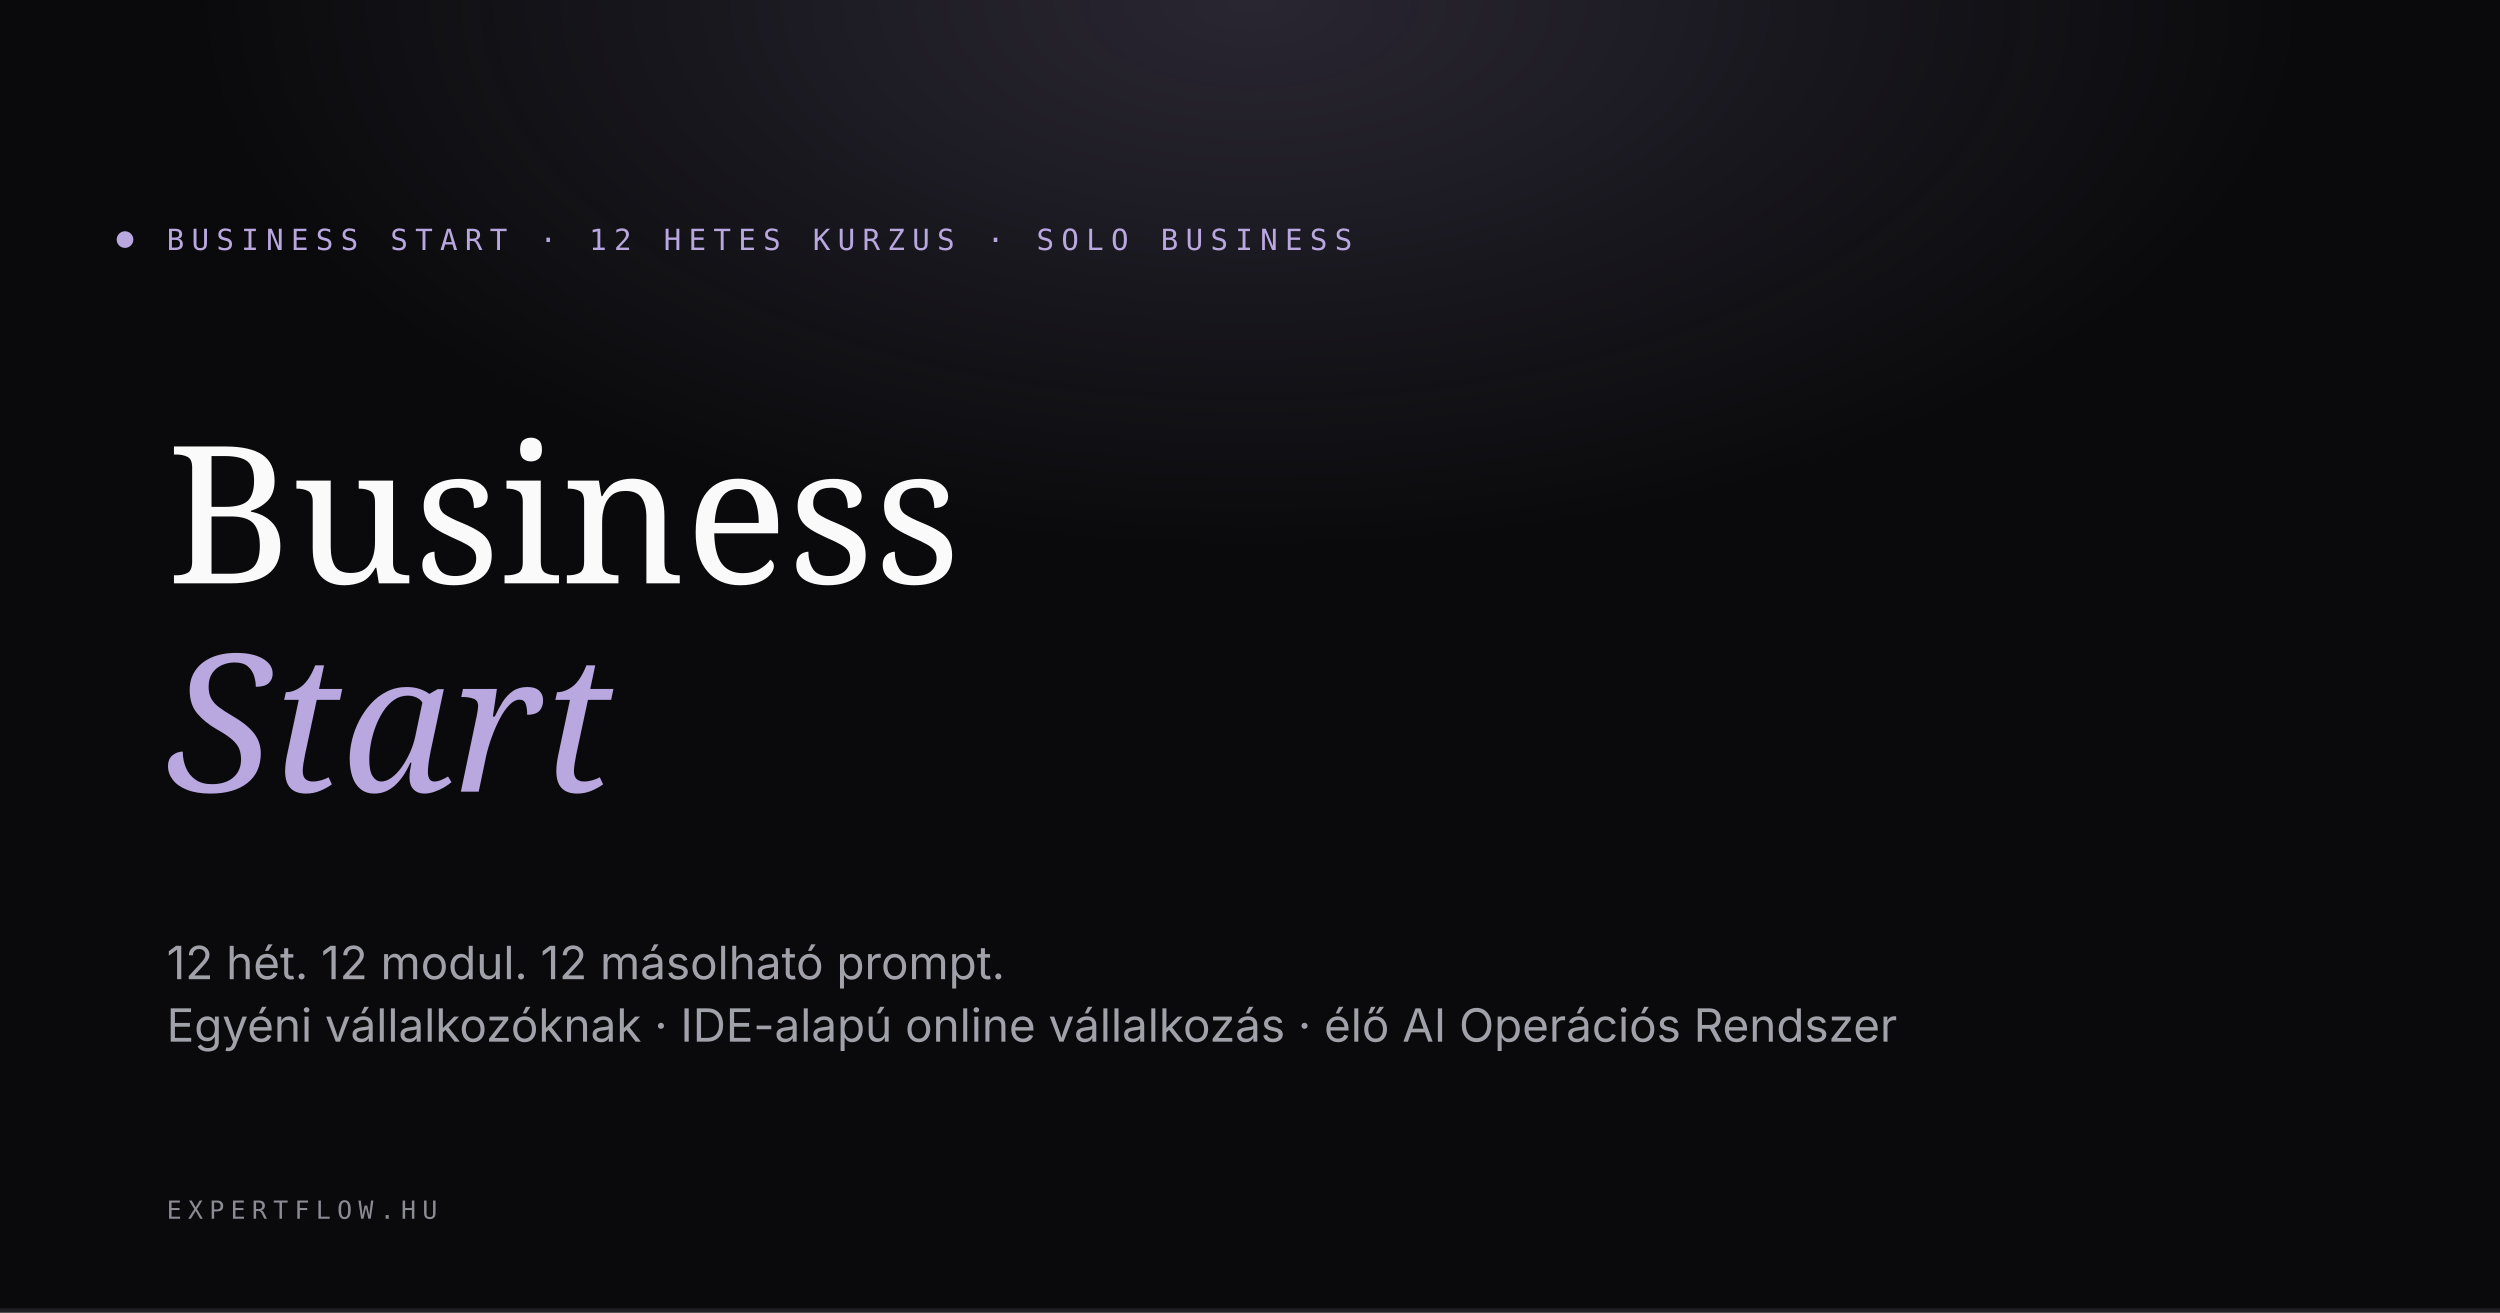
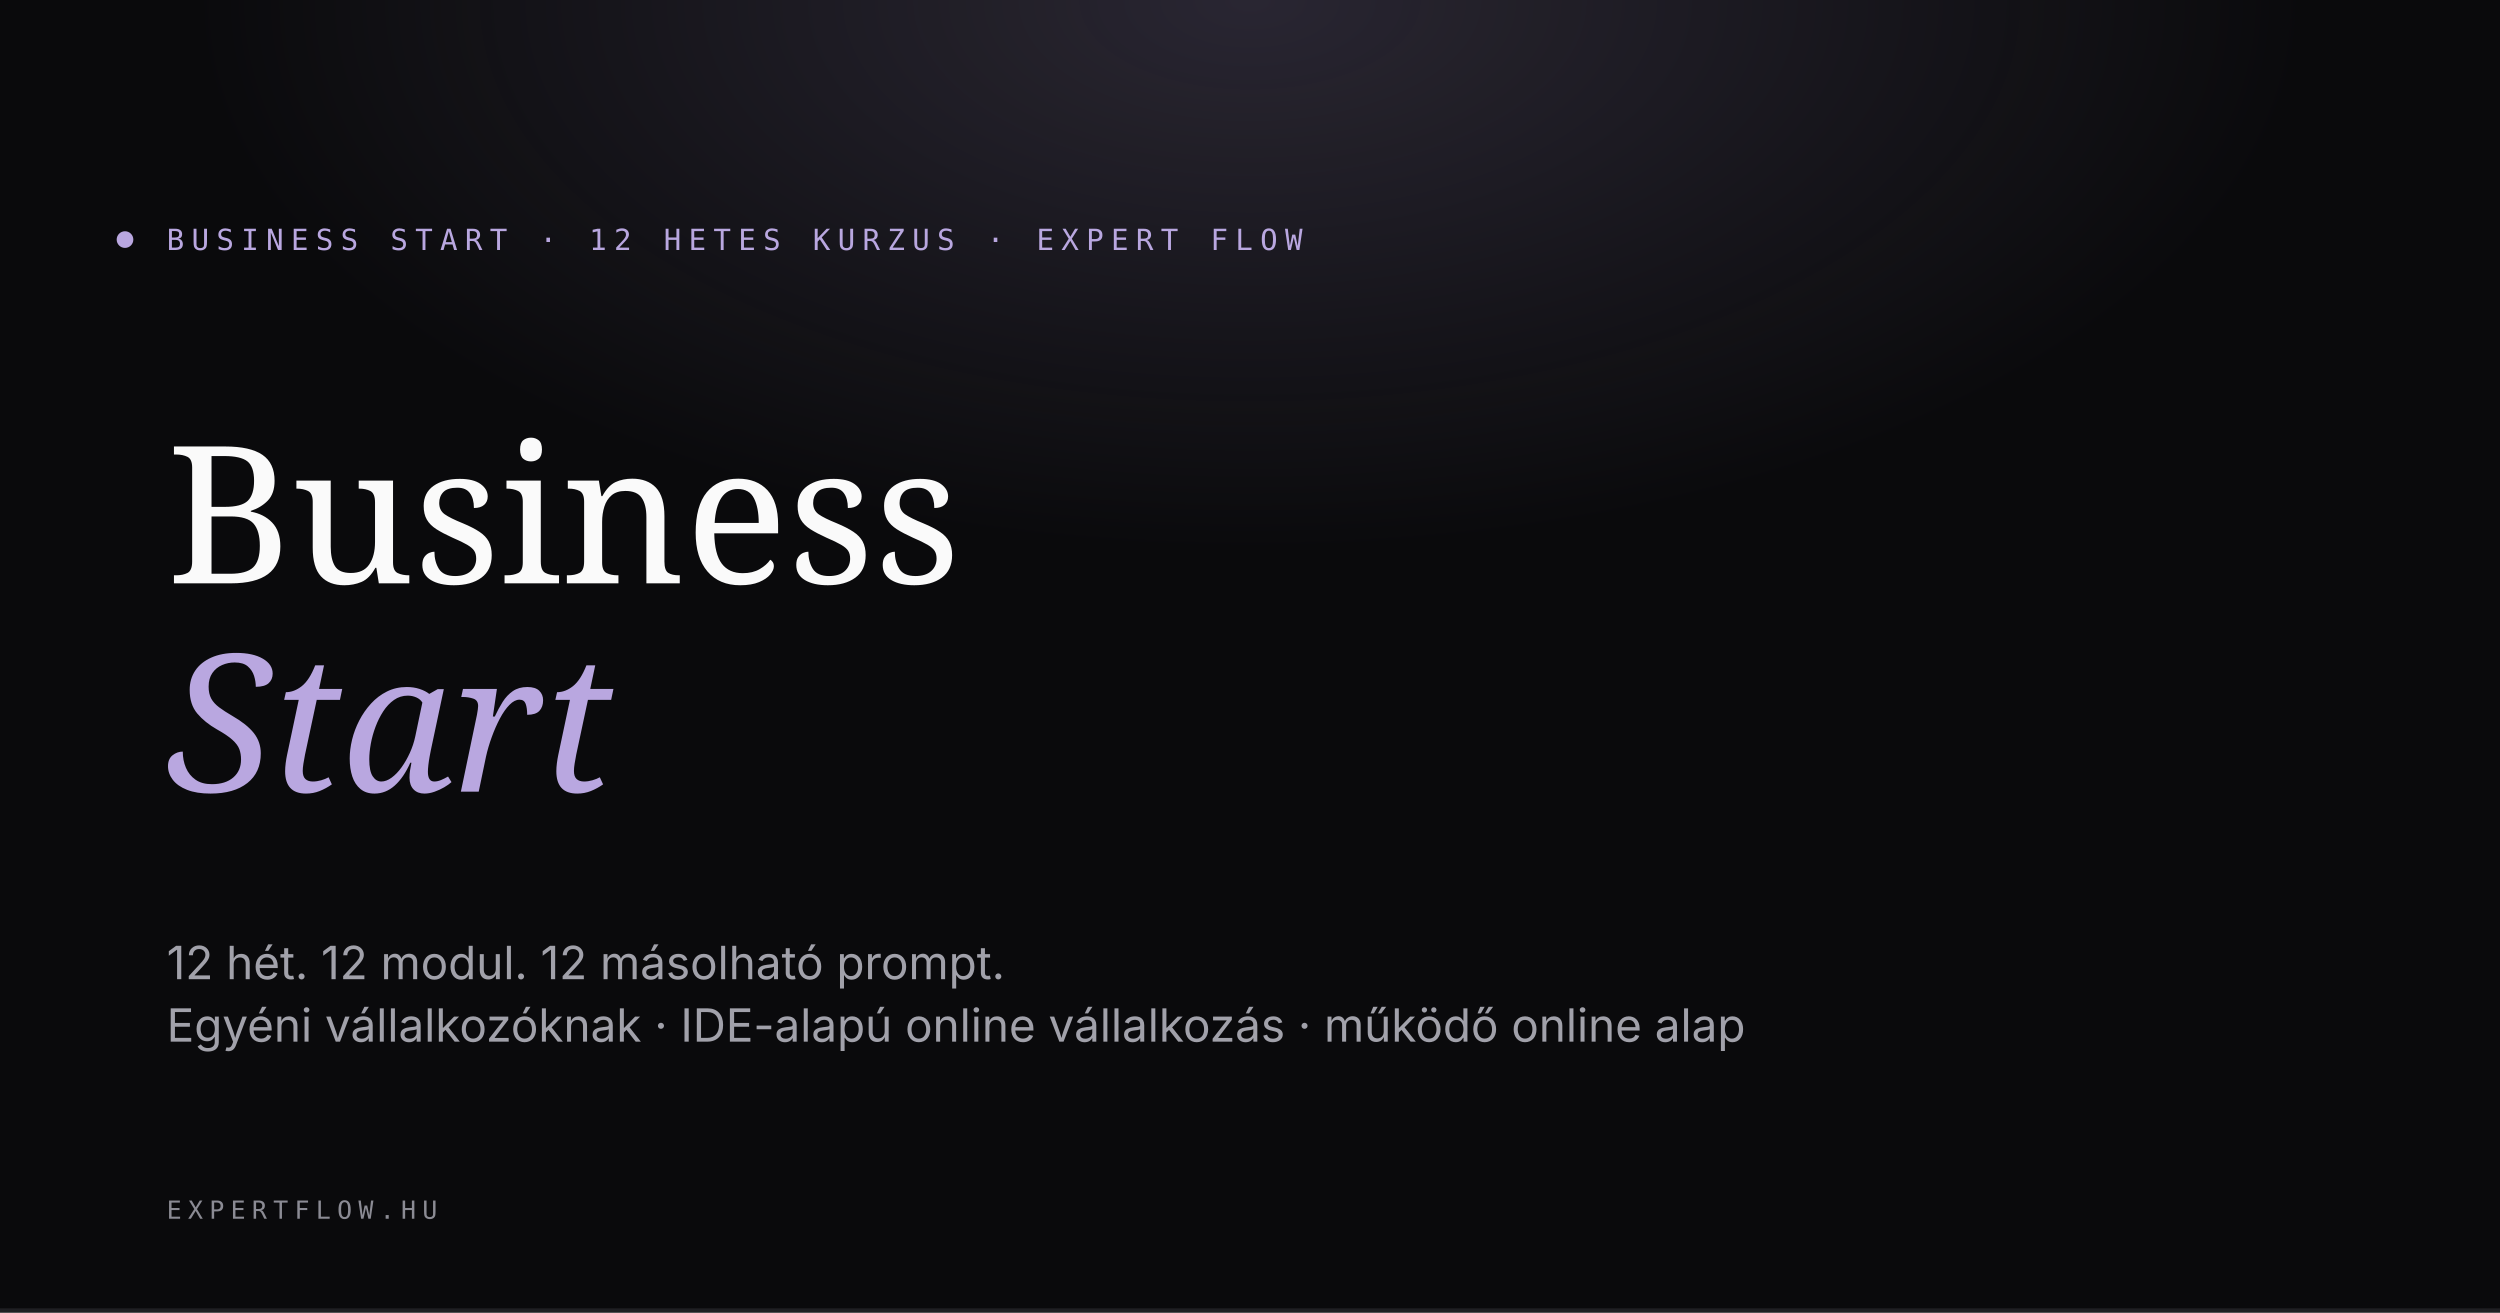
<svg xmlns="http://www.w3.org/2000/svg" viewBox="0 0 1200 630" width="1200" height="630">
  <defs>
    <radialGradient id="glow" cx="50%" cy="0%" r="70%">
      <stop offset="0%" stop-color="#b9a7e0" stop-opacity="0.18" />
      <stop offset="60%" stop-color="#b9a7e0" stop-opacity="0" />
    </radialGradient>
  </defs>
  <rect width="1200" height="630" fill="#0a0a0c" />
  <rect width="1200" height="630" fill="url(#glow)" />
  <rect x="0" y="628" width="1200" height="2" fill="#1f1f23" />
-   <text x="80" y="120" font-family="ui-monospace,monospace" font-size="14" letter-spacing="3.5" fill="#b9a7e0">BUSINESS START · 12 HETES KURZUS · SOLO BUSINESS</text>
+   <text x="80" y="120" font-family="ui-monospace,monospace" font-size="14" letter-spacing="3.5" fill="#b9a7e0">BUSINESS START · 12 HETES KURZUS · EXPERT FLOW</text>
  <circle cx="60" cy="115" r="4" fill="#b9a7e0" />
  <text x="80" y="280" font-family="Georgia,serif" font-weight="400" font-size="92" fill="#fafafa">Business</text>
  <text x="80" y="380" font-family="Georgia,serif" font-weight="400" font-size="92" font-style="italic" fill="#b9a7e0">Start</text>
  <text x="80" y="470" font-family="-apple-system,sans-serif" font-size="22" fill="#a1a1aa">12 hét. 12 modul. 12 másolható prompt.</text>
-   <text x="80" y="500" font-family="-apple-system,sans-serif" font-size="22" fill="#a1a1aa">Egyéni vállalkozóknak · IDE-alapú online vállalkozás · élő AI Operációs Rendszer</text>
+   <text x="80" y="500" font-family="-apple-system,sans-serif" font-size="22" fill="#a1a1aa">Egyéni vállalkozóknak · IDE-alapú online vállalkozás · működő online alap</text>
  <text x="80" y="585" font-family="ui-monospace,monospace" font-size="12" letter-spacing="3" fill="#8b8b94">EXPERTFLOW.HU</text>
</svg>
